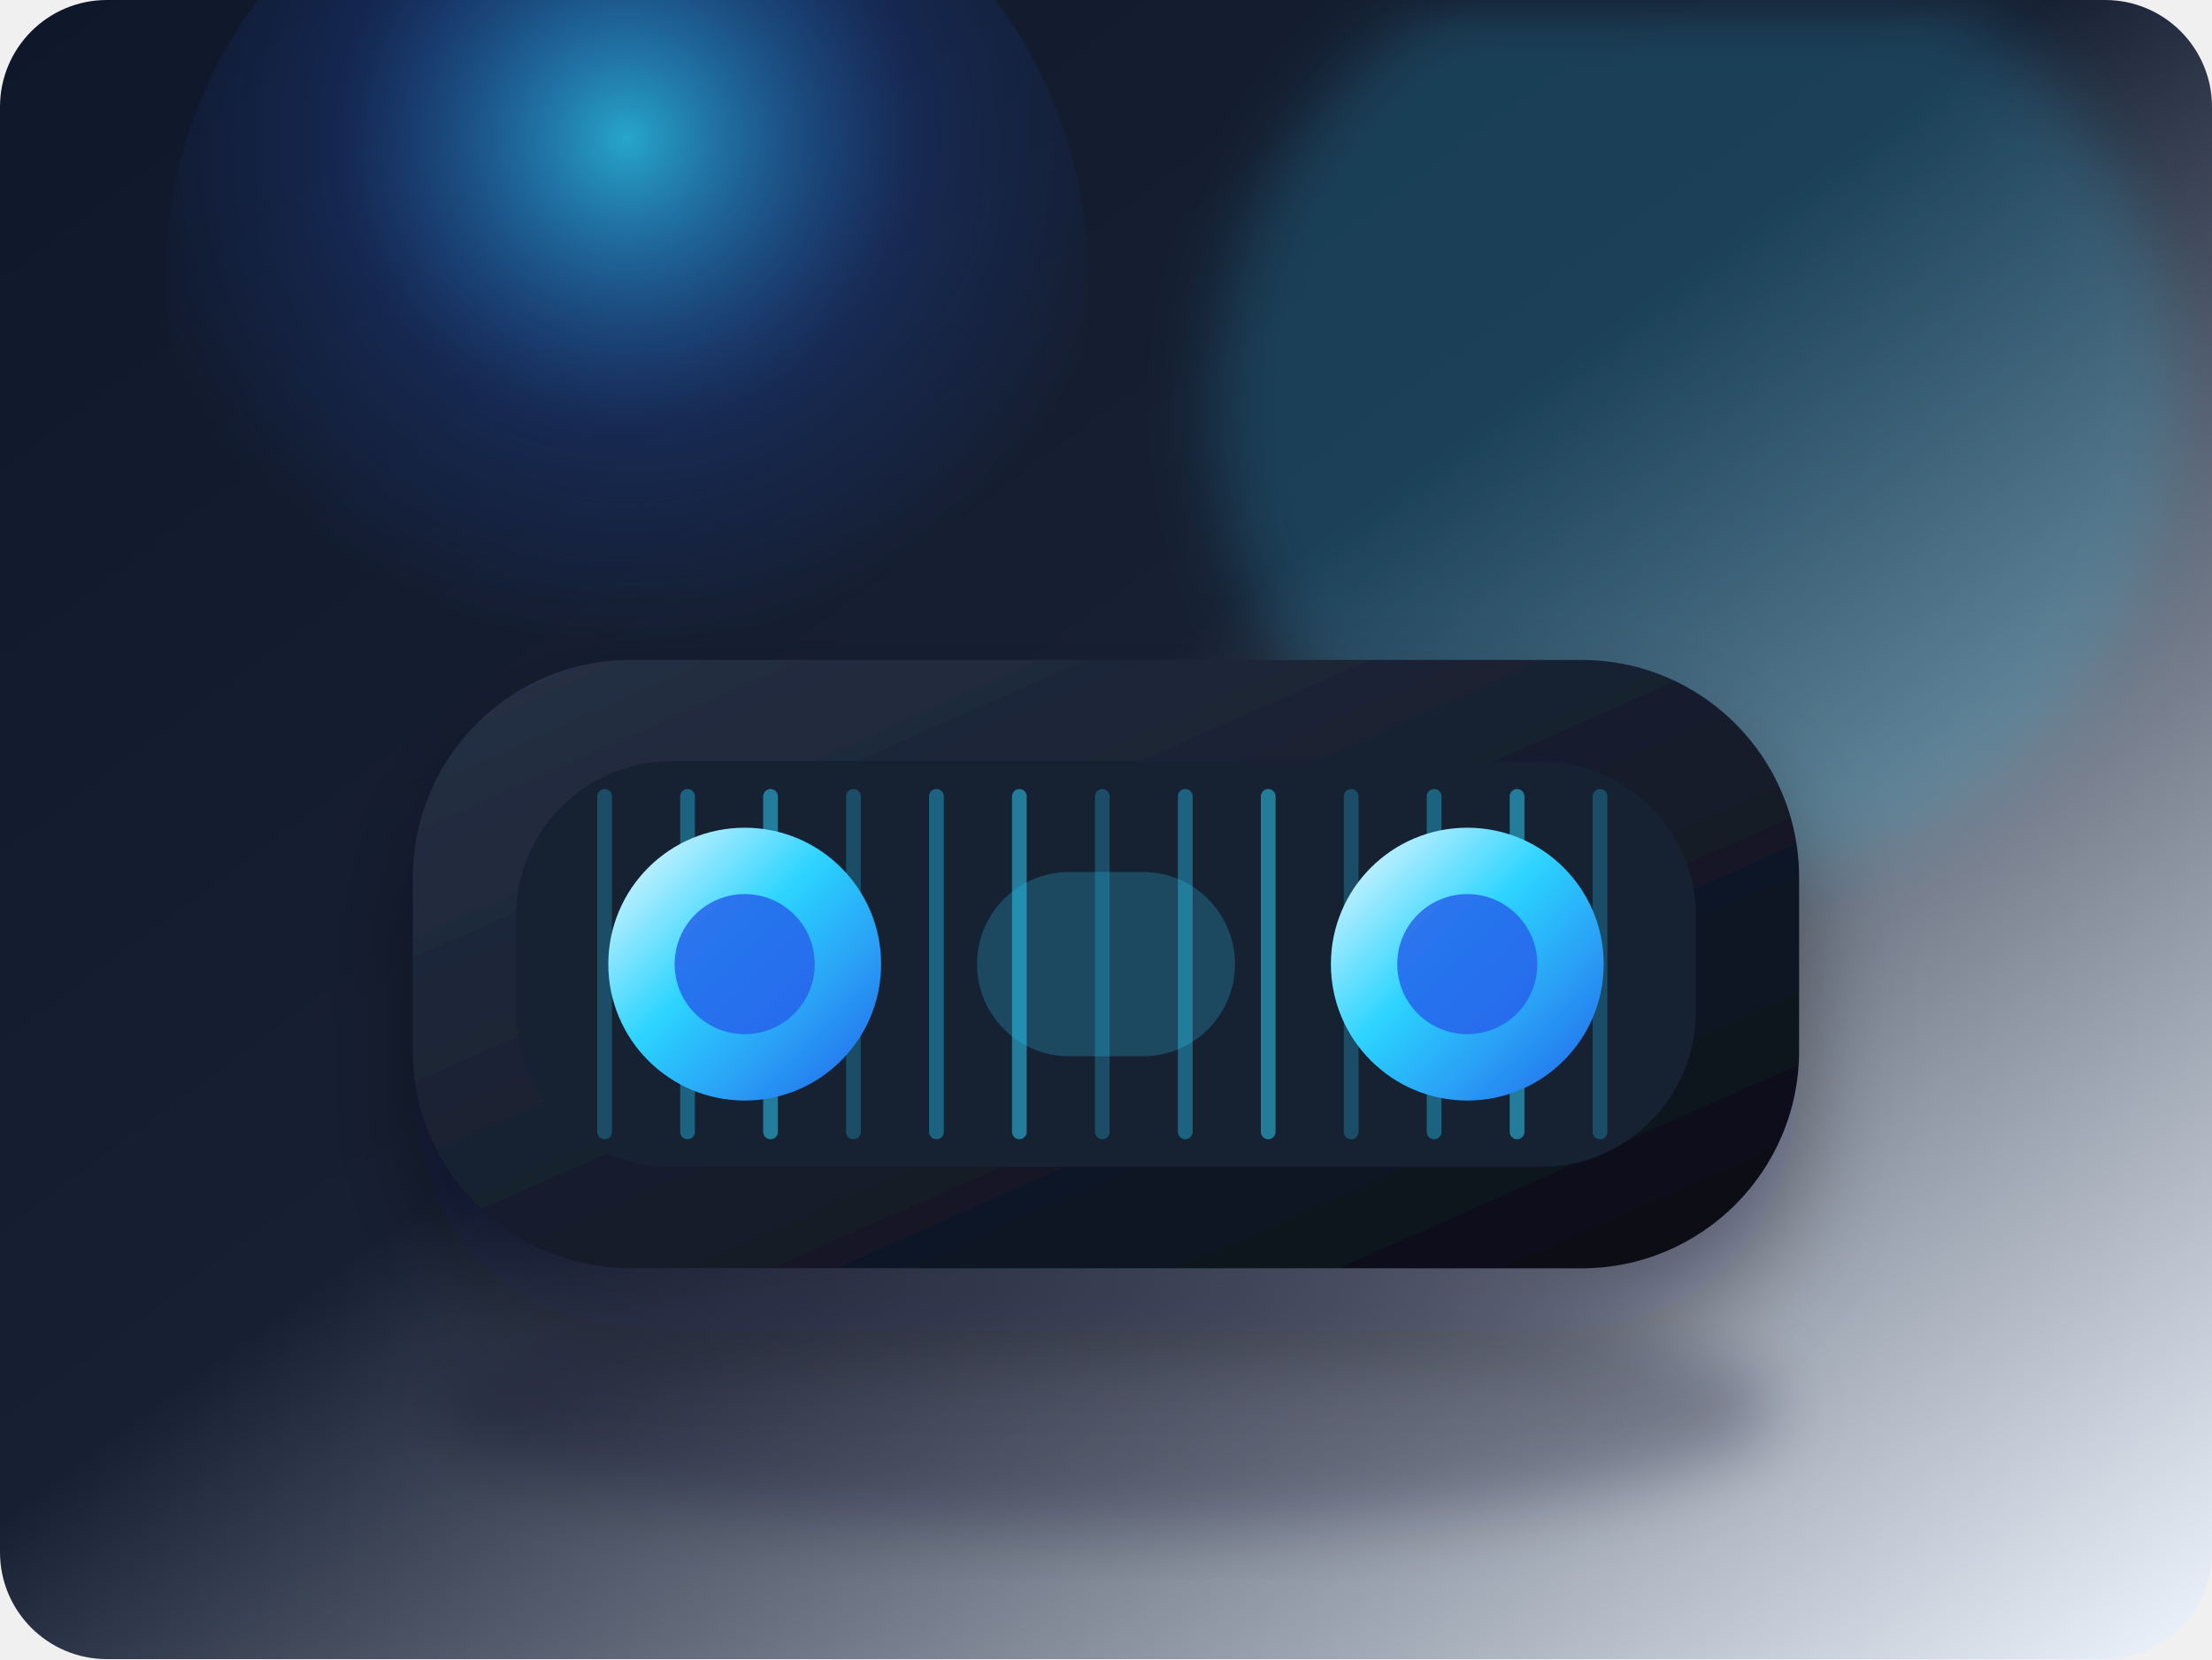
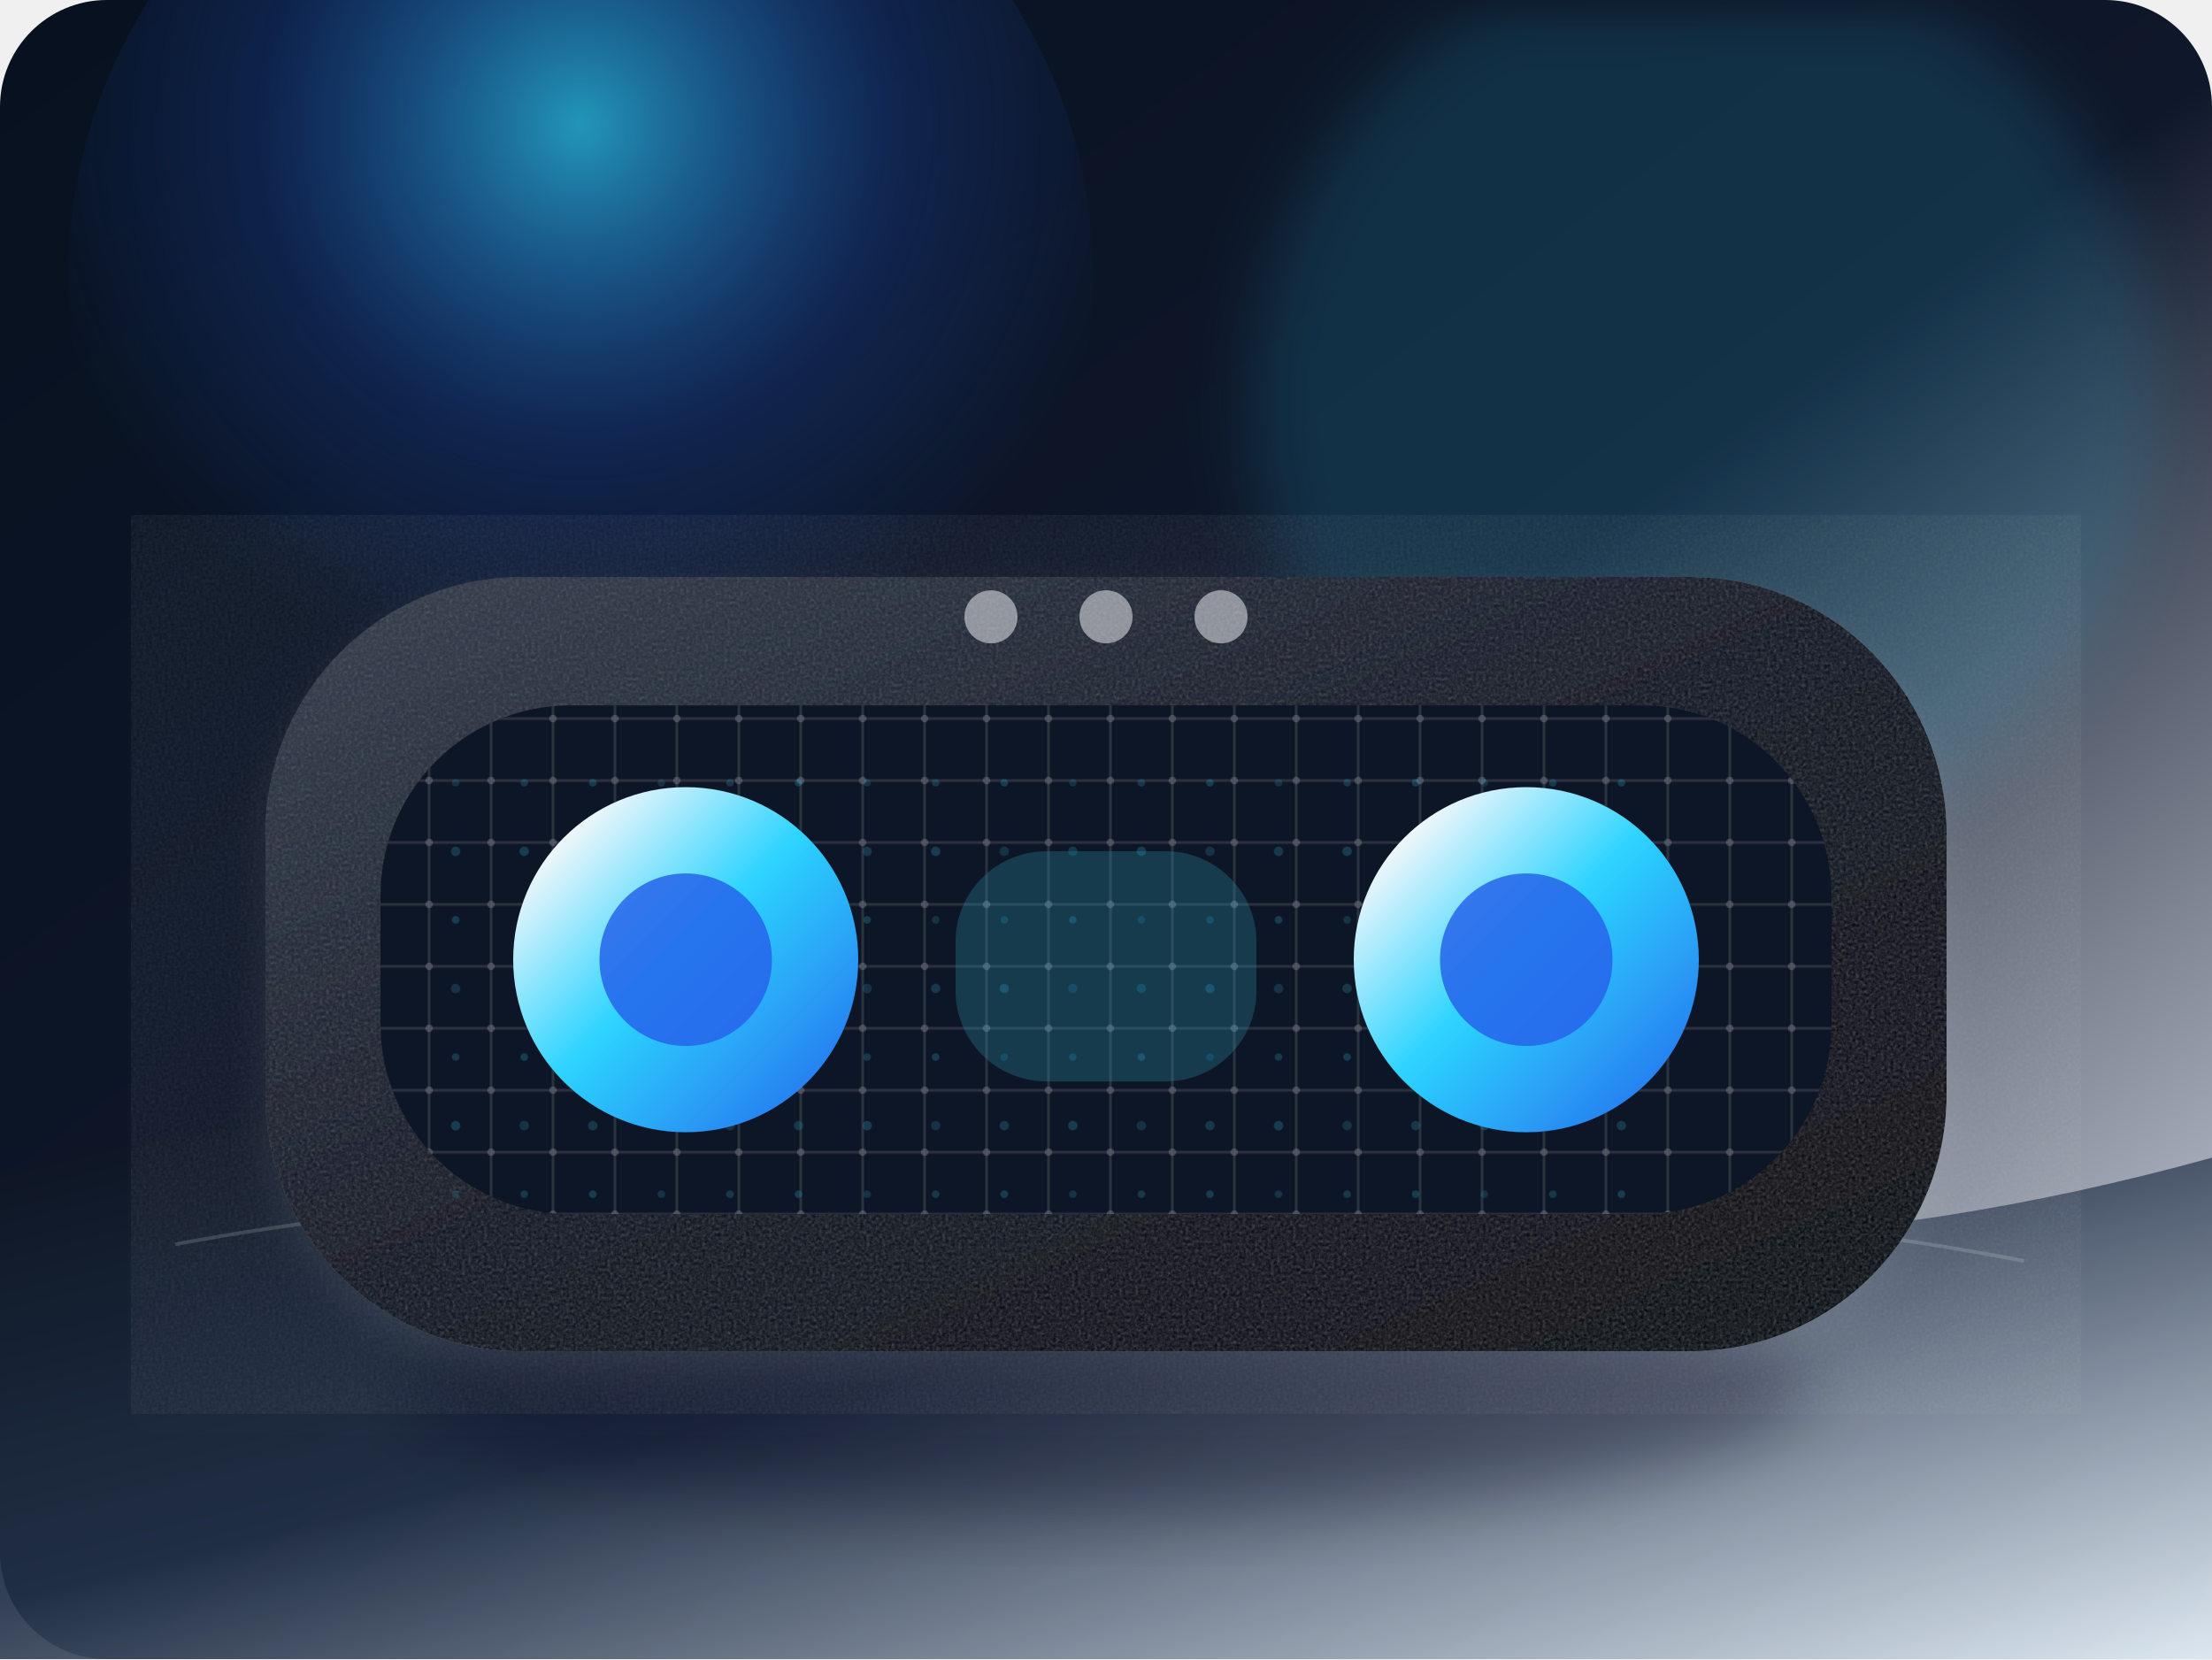
<svg xmlns="http://www.w3.org/2000/svg" width="1200" height="900" viewBox="0 0 1200 900" role="img" aria-labelledby="title desc">
  <defs>
    <linearGradient id="bg" x1="0" x2="1" y1="0" y2="1">
-       <stop offset="0%" stop-color="#0f172a" />
-       <stop offset="46%" stop-color="#172033" />
-       <stop offset="100%" stop-color="#eff6ff" />
+       <stop offset="0%" stop-color="#07111f" />
+       <stop offset="52%" stop-color="#0f172a" />
+       <stop offset="100%" stop-color="#e8eef7" />
+     </linearGradient>
+     <linearGradient id="floor" x1="0" x2="1" y1="0" y2="1">
+       <stop offset="0%" stop-color="#0b1220" />
+       <stop offset="45%" stop-color="#223047" />
+       <stop offset="100%" stop-color="#dbe6f0" />
    </linearGradient>
    <radialGradient id="halo" cx="50%" cy="35%" r="55%">
-       <stop offset="0%" stop-color="#2dd4ff" stop-opacity="0.75" />
-       <stop offset="58%" stop-color="#2563eb" stop-opacity="0.18" />
+       <stop offset="0%" stop-color="#2dd4ff" stop-opacity="0.68" />
+       <stop offset="58%" stop-color="#2563eb" stop-opacity="0.2" />
      <stop offset="100%" stop-color="#2563eb" stop-opacity="0" />
    </radialGradient>
    <linearGradient id="body" x1="0" x2="1" y1="0" y2="1">
-       <stop offset="0%" stop-color="#f8fbff" />
-       <stop offset="44%" stop-color="#2dd4ff" />
+       <stop offset="0%" stop-color="#ffffff" />
+       <stop offset="14%" stop-color="#f3f7fb" />
+       <stop offset="48%" stop-color="#2dd4ff" />
      <stop offset="100%" stop-color="#2563eb" />
    </linearGradient>
    <linearGradient id="darkBody" x1="0" x2="1" y1="0" y2="1">
-       <stop offset="0%" stop-color="#273247" />
-       <stop offset="100%" stop-color="#060b14" />
+       <stop offset="0%" stop-color="#3a465a" />
+       <stop offset="42%" stop-color="#141d2d" />
+       <stop offset="100%" stop-color="#04070d" />
+     </linearGradient>
+     <linearGradient id="rubber" x1="0" x2="1" y1="0" y2="1">
+       <stop offset="0%" stop-color="#374151" />
+       <stop offset="48%" stop-color="#111827" />
+       <stop offset="100%" stop-color="#030712" />
+     </linearGradient>
+     <linearGradient id="cushion" x1="0" x2="1" y1="0" y2="1">
+       <stop offset="0%" stop-color="#64748b" />
+       <stop offset="40%" stop-color="#1f2937" />
+       <stop offset="100%" stop-color="#020617" />
+     </linearGradient>
+     <linearGradient id="metal" x1="0" x2="1" y1="0" y2="1">
+       <stop offset="0%" stop-color="#f8fafc" />
+       <stop offset="36%" stop-color="#b6c2d1" />
+       <stop offset="66%" stop-color="#5b6b80" />
+       <stop offset="100%" stop-color="#111827" />
+     </linearGradient>
+     <linearGradient id="glass" x1="0" x2="1" y1="0" y2="1">
+       <stop offset="0%" stop-color="#ffffff" stop-opacity="0.88" />
+       <stop offset="55%" stop-color="#ffffff" stop-opacity="0.18" />
+       <stop offset="100%" stop-color="#ffffff" stop-opacity="0" />
    </linearGradient>
    <filter id="shadow" x="-30%" y="-30%" width="160%" height="170%">
-       <feDropShadow dx="0" dy="34" stdDeviation="28" flood-color="#020617" flood-opacity="0.38" />
+       <feDropShadow dx="0" dy="32" stdDeviation="24" flood-color="#020617" flood-opacity="0.45" />
+       <feDropShadow dx="0" dy="8" stdDeviation="8" flood-color="#ffffff" flood-opacity="0.08" />
    </filter>
    <filter id="soft" x="-20%" y="-20%" width="140%" height="140%">
      <feGaussianBlur stdDeviation="18" />
    </filter>
+     <filter id="texture" x="-8%" y="-8%" width="116%" height="116%">
+       <feTurbulence type="fractalNoise" baseFrequency="0.7" numOctaves="2" seed="4672" result="noise" />
+       <feColorMatrix in="noise" type="saturate" values="0" />
+       <feComponentTransfer>
+         <feFuncA type="table" tableValues="0 0.12" />
+       </feComponentTransfer>
+       <feBlend in="SourceGraphic" mode="soft-light" />
+     </filter>
+     <pattern id="fineMesh" width="28" height="28" patternUnits="userSpaceOnUse">
+       <path d="M0 14H28M14 0V28" stroke="#e2e8f0" stroke-width="1.2" opacity="0.12" />
+       <circle cx="14" cy="14" r="1.7" fill="#e2e8f0" opacity="0.2" />
+     </pattern>
  </defs>
  <rect width="1200" height="900" rx="58" fill="url(#bg)" />
-   <circle cx="340" cy="150" r="250" fill="url(#halo)" />
-   <circle cx="920" cy="220" r="260" fill="#2dd4ff" opacity="0.18" filter="url(#soft)" />
-   <ellipse cx="600" cy="764" rx="365" ry="66" fill="#020617" opacity="0.28" filter="url(#soft)" />
-   <g filter="url(#shadow)" transform="translate(0 8)">
-     <rect x="224" y="350" width="752" height="330" rx="118" fill="url(#darkBody)" />
-     <rect x="280" y="405" width="640" height="220" rx="84" fill="#142033" />
-     <g opacity="0.9">
-       <line x1="328" y1="424" x2="328" y2="606" stroke="#2dd4ff" stroke-width="8" stroke-linecap="round" opacity="0.28" />
-       <line x1="373" y1="424" x2="373" y2="606" stroke="#2dd4ff" stroke-width="8" stroke-linecap="round" opacity="0.42" />
-       <line x1="418" y1="424" x2="418" y2="606" stroke="#2dd4ff" stroke-width="8" stroke-linecap="round" opacity="0.56" />
-       <line x1="463" y1="424" x2="463" y2="606" stroke="#2dd4ff" stroke-width="8" stroke-linecap="round" opacity="0.28" />
-       <line x1="508" y1="424" x2="508" y2="606" stroke="#2dd4ff" stroke-width="8" stroke-linecap="round" opacity="0.42" />
-       <line x1="553" y1="424" x2="553" y2="606" stroke="#2dd4ff" stroke-width="8" stroke-linecap="round" opacity="0.56" />
-       <line x1="598" y1="424" x2="598" y2="606" stroke="#2dd4ff" stroke-width="8" stroke-linecap="round" opacity="0.28" />
-       <line x1="643" y1="424" x2="643" y2="606" stroke="#2dd4ff" stroke-width="8" stroke-linecap="round" opacity="0.42" />
-       <line x1="688" y1="424" x2="688" y2="606" stroke="#2dd4ff" stroke-width="8" stroke-linecap="round" opacity="0.56" />
-       <line x1="733" y1="424" x2="733" y2="606" stroke="#2dd4ff" stroke-width="8" stroke-linecap="round" opacity="0.28" />
-       <line x1="778" y1="424" x2="778" y2="606" stroke="#2dd4ff" stroke-width="8" stroke-linecap="round" opacity="0.42" />
-       <line x1="823" y1="424" x2="823" y2="606" stroke="#2dd4ff" stroke-width="8" stroke-linecap="round" opacity="0.56" />
-       <line x1="868" y1="424" x2="868" y2="606" stroke="#2dd4ff" stroke-width="8" stroke-linecap="round" opacity="0.28" />
+   <circle cx="315" cy="150" r="278" fill="url(#halo)" />
+   <circle cx="925" cy="218" r="246" fill="#2dd4ff" opacity="0.14" filter="url(#soft)" />
+   <path d="M0 635 C210 590 392 585 596 636 C815 690 1004 682 1200 628 V900 H0 Z" fill="url(#floor)" opacity="0.92" />
+   <path d="M95 675 C358 625 828 632 1098 684" fill="none" stroke="#ffffff" stroke-width="2" opacity="0.16" />
+   <ellipse cx="600" cy="752" rx="380" ry="70" fill="#020617" opacity="0.32" filter="url(#soft)" />
+   <g transform="translate(600 535) scale(1.2) translate(-600 -535)">
+     <g filter="url(#shadow)" transform="rotate(0 600 552) translate(0 8)">
+       <rect x="220" y="342" width="760" height="350" rx="116" fill="url(#rubber)" filter="url(#texture)" />
+       <rect x="272" y="400" width="656" height="230" rx="86" fill="#111827" />
+       <rect x="272" y="400" width="656" height="230" rx="86" fill="url(#fineMesh)" />
+       <g opacity="0.86">
+         <circle cx="306" cy="435" r="1.7" fill="#2dd4ff" opacity="0.16" />
+         <circle cx="337" cy="435" r="1.7" fill="#2dd4ff" opacity="0.19" />
+         <circle cx="368" cy="435" r="1.7" fill="#2dd4ff" opacity="0.22" />
+         <circle cx="399" cy="435" r="1.7" fill="#2dd4ff" opacity="0.16" />
+         <circle cx="430" cy="435" r="1.7" fill="#2dd4ff" opacity="0.19" />
+         <circle cx="461" cy="435" r="1.7" fill="#2dd4ff" opacity="0.22" />
+         <circle cx="492" cy="435" r="1.7" fill="#2dd4ff" opacity="0.16" />
+         <circle cx="523" cy="435" r="1.7" fill="#2dd4ff" opacity="0.19" />
+         <circle cx="554" cy="435" r="1.7" fill="#2dd4ff" opacity="0.22" />
+         <circle cx="585" cy="435" r="1.7" fill="#2dd4ff" opacity="0.16" />
+         <circle cx="616" cy="435" r="1.7" fill="#2dd4ff" opacity="0.19" />
+         <circle cx="647" cy="435" r="1.7" fill="#2dd4ff" opacity="0.22" />
+         <circle cx="678" cy="435" r="1.7" fill="#2dd4ff" opacity="0.16" />
+         <circle cx="709" cy="435" r="1.7" fill="#2dd4ff" opacity="0.19" />
+         <circle cx="740" cy="435" r="1.7" fill="#2dd4ff" opacity="0.22" />
+         <circle cx="771" cy="435" r="1.7" fill="#2dd4ff" opacity="0.16" />
+         <circle cx="802" cy="435" r="1.7" fill="#2dd4ff" opacity="0.19" />
+         <circle cx="833" cy="435" r="1.7" fill="#2dd4ff" opacity="0.22" />
+         <circle cx="306" cy="466" r="2.1" fill="#2dd4ff" opacity="0.19" />
+         <circle cx="337" cy="466" r="2.1" fill="#2dd4ff" opacity="0.22" />
+         <circle cx="368" cy="466" r="2.1" fill="#2dd4ff" opacity="0.16" />
+         <circle cx="399" cy="466" r="2.1" fill="#2dd4ff" opacity="0.19" />
+         <circle cx="430" cy="466" r="2.1" fill="#2dd4ff" opacity="0.22" />
+         <circle cx="461" cy="466" r="2.1" fill="#2dd4ff" opacity="0.16" />
+         <circle cx="492" cy="466" r="2.1" fill="#2dd4ff" opacity="0.19" />
+         <circle cx="523" cy="466" r="2.1" fill="#2dd4ff" opacity="0.22" />
+         <circle cx="554" cy="466" r="2.1" fill="#2dd4ff" opacity="0.16" />
+         <circle cx="585" cy="466" r="2.1" fill="#2dd4ff" opacity="0.19" />
+         <circle cx="616" cy="466" r="2.1" fill="#2dd4ff" opacity="0.22" />
+         <circle cx="647" cy="466" r="2.1" fill="#2dd4ff" opacity="0.16" />
+         <circle cx="678" cy="466" r="2.1" fill="#2dd4ff" opacity="0.19" />
+         <circle cx="709" cy="466" r="2.1" fill="#2dd4ff" opacity="0.22" />
+         <circle cx="740" cy="466" r="2.1" fill="#2dd4ff" opacity="0.16" />
+         <circle cx="771" cy="466" r="2.1" fill="#2dd4ff" opacity="0.19" />
+         <circle cx="802" cy="466" r="2.1" fill="#2dd4ff" opacity="0.22" />
+         <circle cx="833" cy="466" r="2.1" fill="#2dd4ff" opacity="0.16" />
+         <circle cx="306" cy="497" r="1.7" fill="#2dd4ff" opacity="0.22" />
+         <circle cx="337" cy="497" r="1.7" fill="#2dd4ff" opacity="0.16" />
+         <circle cx="368" cy="497" r="1.7" fill="#2dd4ff" opacity="0.19" />
+         <circle cx="399" cy="497" r="1.7" fill="#2dd4ff" opacity="0.22" />
+         <circle cx="430" cy="497" r="1.7" fill="#2dd4ff" opacity="0.16" />
+         <circle cx="461" cy="497" r="1.7" fill="#2dd4ff" opacity="0.19" />
+         <circle cx="492" cy="497" r="1.7" fill="#2dd4ff" opacity="0.22" />
+         <circle cx="523" cy="497" r="1.7" fill="#2dd4ff" opacity="0.16" />
+         <circle cx="554" cy="497" r="1.7" fill="#2dd4ff" opacity="0.19" />
+         <circle cx="585" cy="497" r="1.7" fill="#2dd4ff" opacity="0.22" />
+         <circle cx="616" cy="497" r="1.7" fill="#2dd4ff" opacity="0.16" />
+         <circle cx="647" cy="497" r="1.7" fill="#2dd4ff" opacity="0.19" />
+         <circle cx="678" cy="497" r="1.7" fill="#2dd4ff" opacity="0.22" />
+         <circle cx="709" cy="497" r="1.7" fill="#2dd4ff" opacity="0.16" />
+         <circle cx="740" cy="497" r="1.7" fill="#2dd4ff" opacity="0.19" />
+         <circle cx="771" cy="497" r="1.7" fill="#2dd4ff" opacity="0.22" />
+         <circle cx="802" cy="497" r="1.7" fill="#2dd4ff" opacity="0.16" />
+         <circle cx="833" cy="497" r="1.7" fill="#2dd4ff" opacity="0.19" />
+         <circle cx="306" cy="528" r="2.1" fill="#2dd4ff" opacity="0.16" />
+         <circle cx="337" cy="528" r="2.1" fill="#2dd4ff" opacity="0.19" />
+         <circle cx="368" cy="528" r="2.1" fill="#2dd4ff" opacity="0.22" />
+         <circle cx="399" cy="528" r="2.1" fill="#2dd4ff" opacity="0.16" />
+         <circle cx="430" cy="528" r="2.1" fill="#2dd4ff" opacity="0.19" />
+         <circle cx="461" cy="528" r="2.1" fill="#2dd4ff" opacity="0.22" />
+         <circle cx="492" cy="528" r="2.1" fill="#2dd4ff" opacity="0.16" />
+         <circle cx="523" cy="528" r="2.1" fill="#2dd4ff" opacity="0.19" />
+         <circle cx="554" cy="528" r="2.1" fill="#2dd4ff" opacity="0.22" />
+         <circle cx="585" cy="528" r="2.1" fill="#2dd4ff" opacity="0.16" />
+         <circle cx="616" cy="528" r="2.1" fill="#2dd4ff" opacity="0.19" />
+         <circle cx="647" cy="528" r="2.1" fill="#2dd4ff" opacity="0.22" />
+         <circle cx="678" cy="528" r="2.1" fill="#2dd4ff" opacity="0.16" />
+         <circle cx="709" cy="528" r="2.1" fill="#2dd4ff" opacity="0.19" />
+         <circle cx="740" cy="528" r="2.1" fill="#2dd4ff" opacity="0.22" />
+         <circle cx="771" cy="528" r="2.1" fill="#2dd4ff" opacity="0.16" />
+         <circle cx="802" cy="528" r="2.1" fill="#2dd4ff" opacity="0.19" />
+         <circle cx="833" cy="528" r="2.1" fill="#2dd4ff" opacity="0.22" />
+         <circle cx="306" cy="559" r="1.7" fill="#2dd4ff" opacity="0.19" />
+         <circle cx="337" cy="559" r="1.7" fill="#2dd4ff" opacity="0.22" />
+         <circle cx="368" cy="559" r="1.7" fill="#2dd4ff" opacity="0.16" />
+         <circle cx="399" cy="559" r="1.7" fill="#2dd4ff" opacity="0.19" />
+         <circle cx="430" cy="559" r="1.7" fill="#2dd4ff" opacity="0.22" />
+         <circle cx="461" cy="559" r="1.7" fill="#2dd4ff" opacity="0.16" />
+         <circle cx="492" cy="559" r="1.7" fill="#2dd4ff" opacity="0.19" />
+         <circle cx="523" cy="559" r="1.7" fill="#2dd4ff" opacity="0.22" />
+         <circle cx="554" cy="559" r="1.7" fill="#2dd4ff" opacity="0.16" />
+         <circle cx="585" cy="559" r="1.7" fill="#2dd4ff" opacity="0.19" />
+         <circle cx="616" cy="559" r="1.7" fill="#2dd4ff" opacity="0.22" />
+         <circle cx="647" cy="559" r="1.7" fill="#2dd4ff" opacity="0.16" />
+         <circle cx="678" cy="559" r="1.7" fill="#2dd4ff" opacity="0.19" />
+         <circle cx="709" cy="559" r="1.7" fill="#2dd4ff" opacity="0.22" />
+         <circle cx="740" cy="559" r="1.7" fill="#2dd4ff" opacity="0.16" />
+         <circle cx="771" cy="559" r="1.7" fill="#2dd4ff" opacity="0.19" />
+         <circle cx="802" cy="559" r="1.7" fill="#2dd4ff" opacity="0.22" />
+         <circle cx="833" cy="559" r="1.7" fill="#2dd4ff" opacity="0.16" />
+         <circle cx="306" cy="590" r="2.1" fill="#2dd4ff" opacity="0.22" />
+         <circle cx="337" cy="590" r="2.1" fill="#2dd4ff" opacity="0.16" />
+         <circle cx="368" cy="590" r="2.1" fill="#2dd4ff" opacity="0.19" />
+         <circle cx="399" cy="590" r="2.1" fill="#2dd4ff" opacity="0.22" />
+         <circle cx="430" cy="590" r="2.1" fill="#2dd4ff" opacity="0.16" />
+         <circle cx="461" cy="590" r="2.1" fill="#2dd4ff" opacity="0.19" />
+         <circle cx="492" cy="590" r="2.1" fill="#2dd4ff" opacity="0.22" />
+         <circle cx="523" cy="590" r="2.1" fill="#2dd4ff" opacity="0.16" />
+         <circle cx="554" cy="590" r="2.1" fill="#2dd4ff" opacity="0.19" />
+         <circle cx="585" cy="590" r="2.1" fill="#2dd4ff" opacity="0.22" />
+         <circle cx="616" cy="590" r="2.1" fill="#2dd4ff" opacity="0.16" />
+         <circle cx="647" cy="590" r="2.1" fill="#2dd4ff" opacity="0.19" />
+         <circle cx="678" cy="590" r="2.1" fill="#2dd4ff" opacity="0.22" />
+         <circle cx="709" cy="590" r="2.1" fill="#2dd4ff" opacity="0.16" />
+         <circle cx="740" cy="590" r="2.1" fill="#2dd4ff" opacity="0.19" />
+         <circle cx="771" cy="590" r="2.1" fill="#2dd4ff" opacity="0.22" />
+         <circle cx="802" cy="590" r="2.1" fill="#2dd4ff" opacity="0.16" />
+         <circle cx="833" cy="590" r="2.1" fill="#2dd4ff" opacity="0.19" />
+         <circle cx="306" cy="621" r="1.7" fill="#2dd4ff" opacity="0.16" />
+         <circle cx="337" cy="621" r="1.7" fill="#2dd4ff" opacity="0.19" />
+         <circle cx="368" cy="621" r="1.7" fill="#2dd4ff" opacity="0.22" />
+         <circle cx="399" cy="621" r="1.7" fill="#2dd4ff" opacity="0.16" />
+         <circle cx="430" cy="621" r="1.7" fill="#2dd4ff" opacity="0.19" />
+         <circle cx="461" cy="621" r="1.7" fill="#2dd4ff" opacity="0.22" />
+         <circle cx="492" cy="621" r="1.7" fill="#2dd4ff" opacity="0.16" />
+         <circle cx="523" cy="621" r="1.7" fill="#2dd4ff" opacity="0.19" />
+         <circle cx="554" cy="621" r="1.7" fill="#2dd4ff" opacity="0.22" />
+         <circle cx="585" cy="621" r="1.7" fill="#2dd4ff" opacity="0.16" />
+         <circle cx="616" cy="621" r="1.7" fill="#2dd4ff" opacity="0.19" />
+         <circle cx="647" cy="621" r="1.7" fill="#2dd4ff" opacity="0.22" />
+         <circle cx="678" cy="621" r="1.7" fill="#2dd4ff" opacity="0.16" />
+         <circle cx="709" cy="621" r="1.7" fill="#2dd4ff" opacity="0.19" />
+         <circle cx="740" cy="621" r="1.7" fill="#2dd4ff" opacity="0.22" />
+         <circle cx="771" cy="621" r="1.7" fill="#2dd4ff" opacity="0.16" />
+         <circle cx="802" cy="621" r="1.7" fill="#2dd4ff" opacity="0.19" />
+         <circle cx="833" cy="621" r="1.7" fill="#2dd4ff" opacity="0.22" />
+       </g>
+       <circle cx="410" cy="515" r="78" fill="url(#body)" />
+       <circle cx="790" cy="515" r="78" fill="url(#body)" />
+       <circle cx="410" cy="515" r="39" fill="#2563eb" opacity="0.84" />
+       <circle cx="790" cy="515" r="39" fill="#2563eb" opacity="0.84" />
+       <rect x="532" y="466" width="136" height="104" rx="41" fill="#2dd4ff" opacity="0.18" />
+       <path d="M305 366 H895" stroke="url(#glass)" stroke-width="18" stroke-linecap="round" opacity="0.33" />
+       <circle cx="548" cy="360" r="12" fill="#e5e7eb" opacity="0.55" />
+       <circle cx="600" cy="360" r="12" fill="#e5e7eb" opacity="0.55" />
+       <circle cx="652" cy="360" r="12" fill="#e5e7eb" opacity="0.55" />
    </g>
-     <circle cx="404" cy="515" r="74" fill="url(#body)" />
-     <circle cx="796" cy="515" r="74" fill="url(#body)" />
-     <circle cx="404" cy="515" r="38" fill="#2563eb" opacity="0.85" />
-     <circle cx="796" cy="515" r="38" fill="#2563eb" opacity="0.85" />
-     <rect x="530" y="465" width="140" height="100" rx="50" fill="#2dd4ff" opacity="0.22" />
  </g>
</svg>
